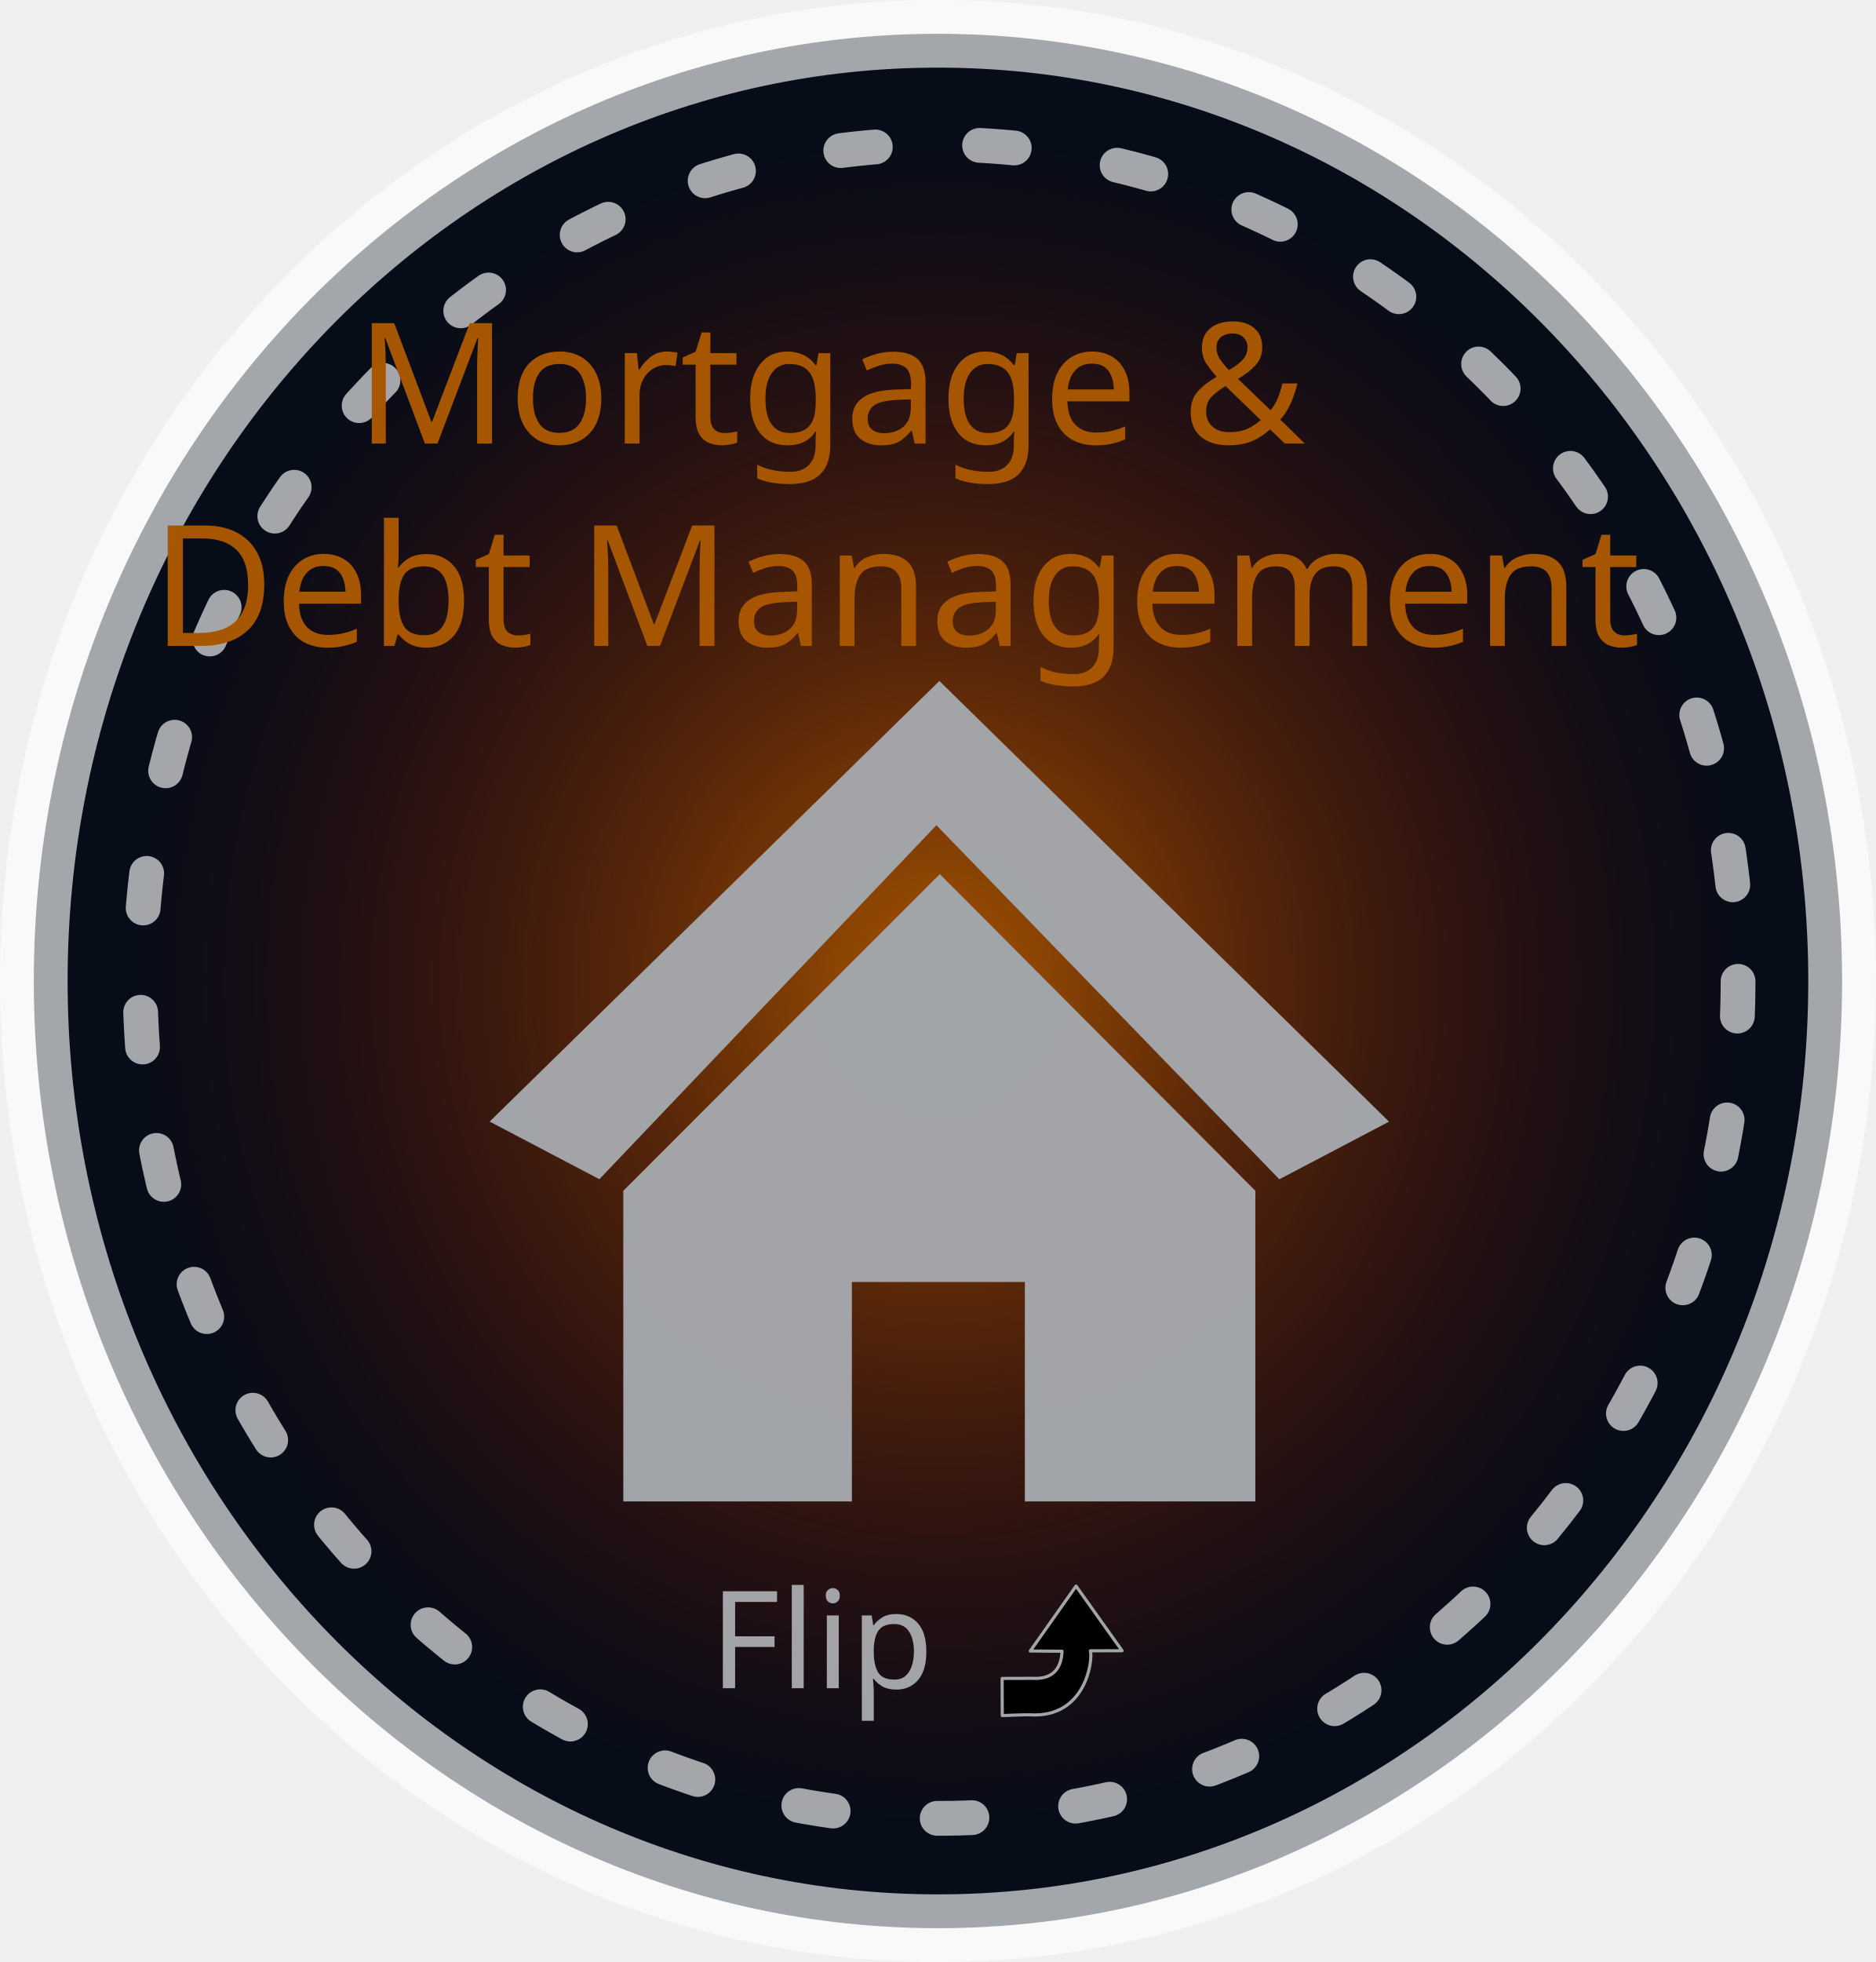
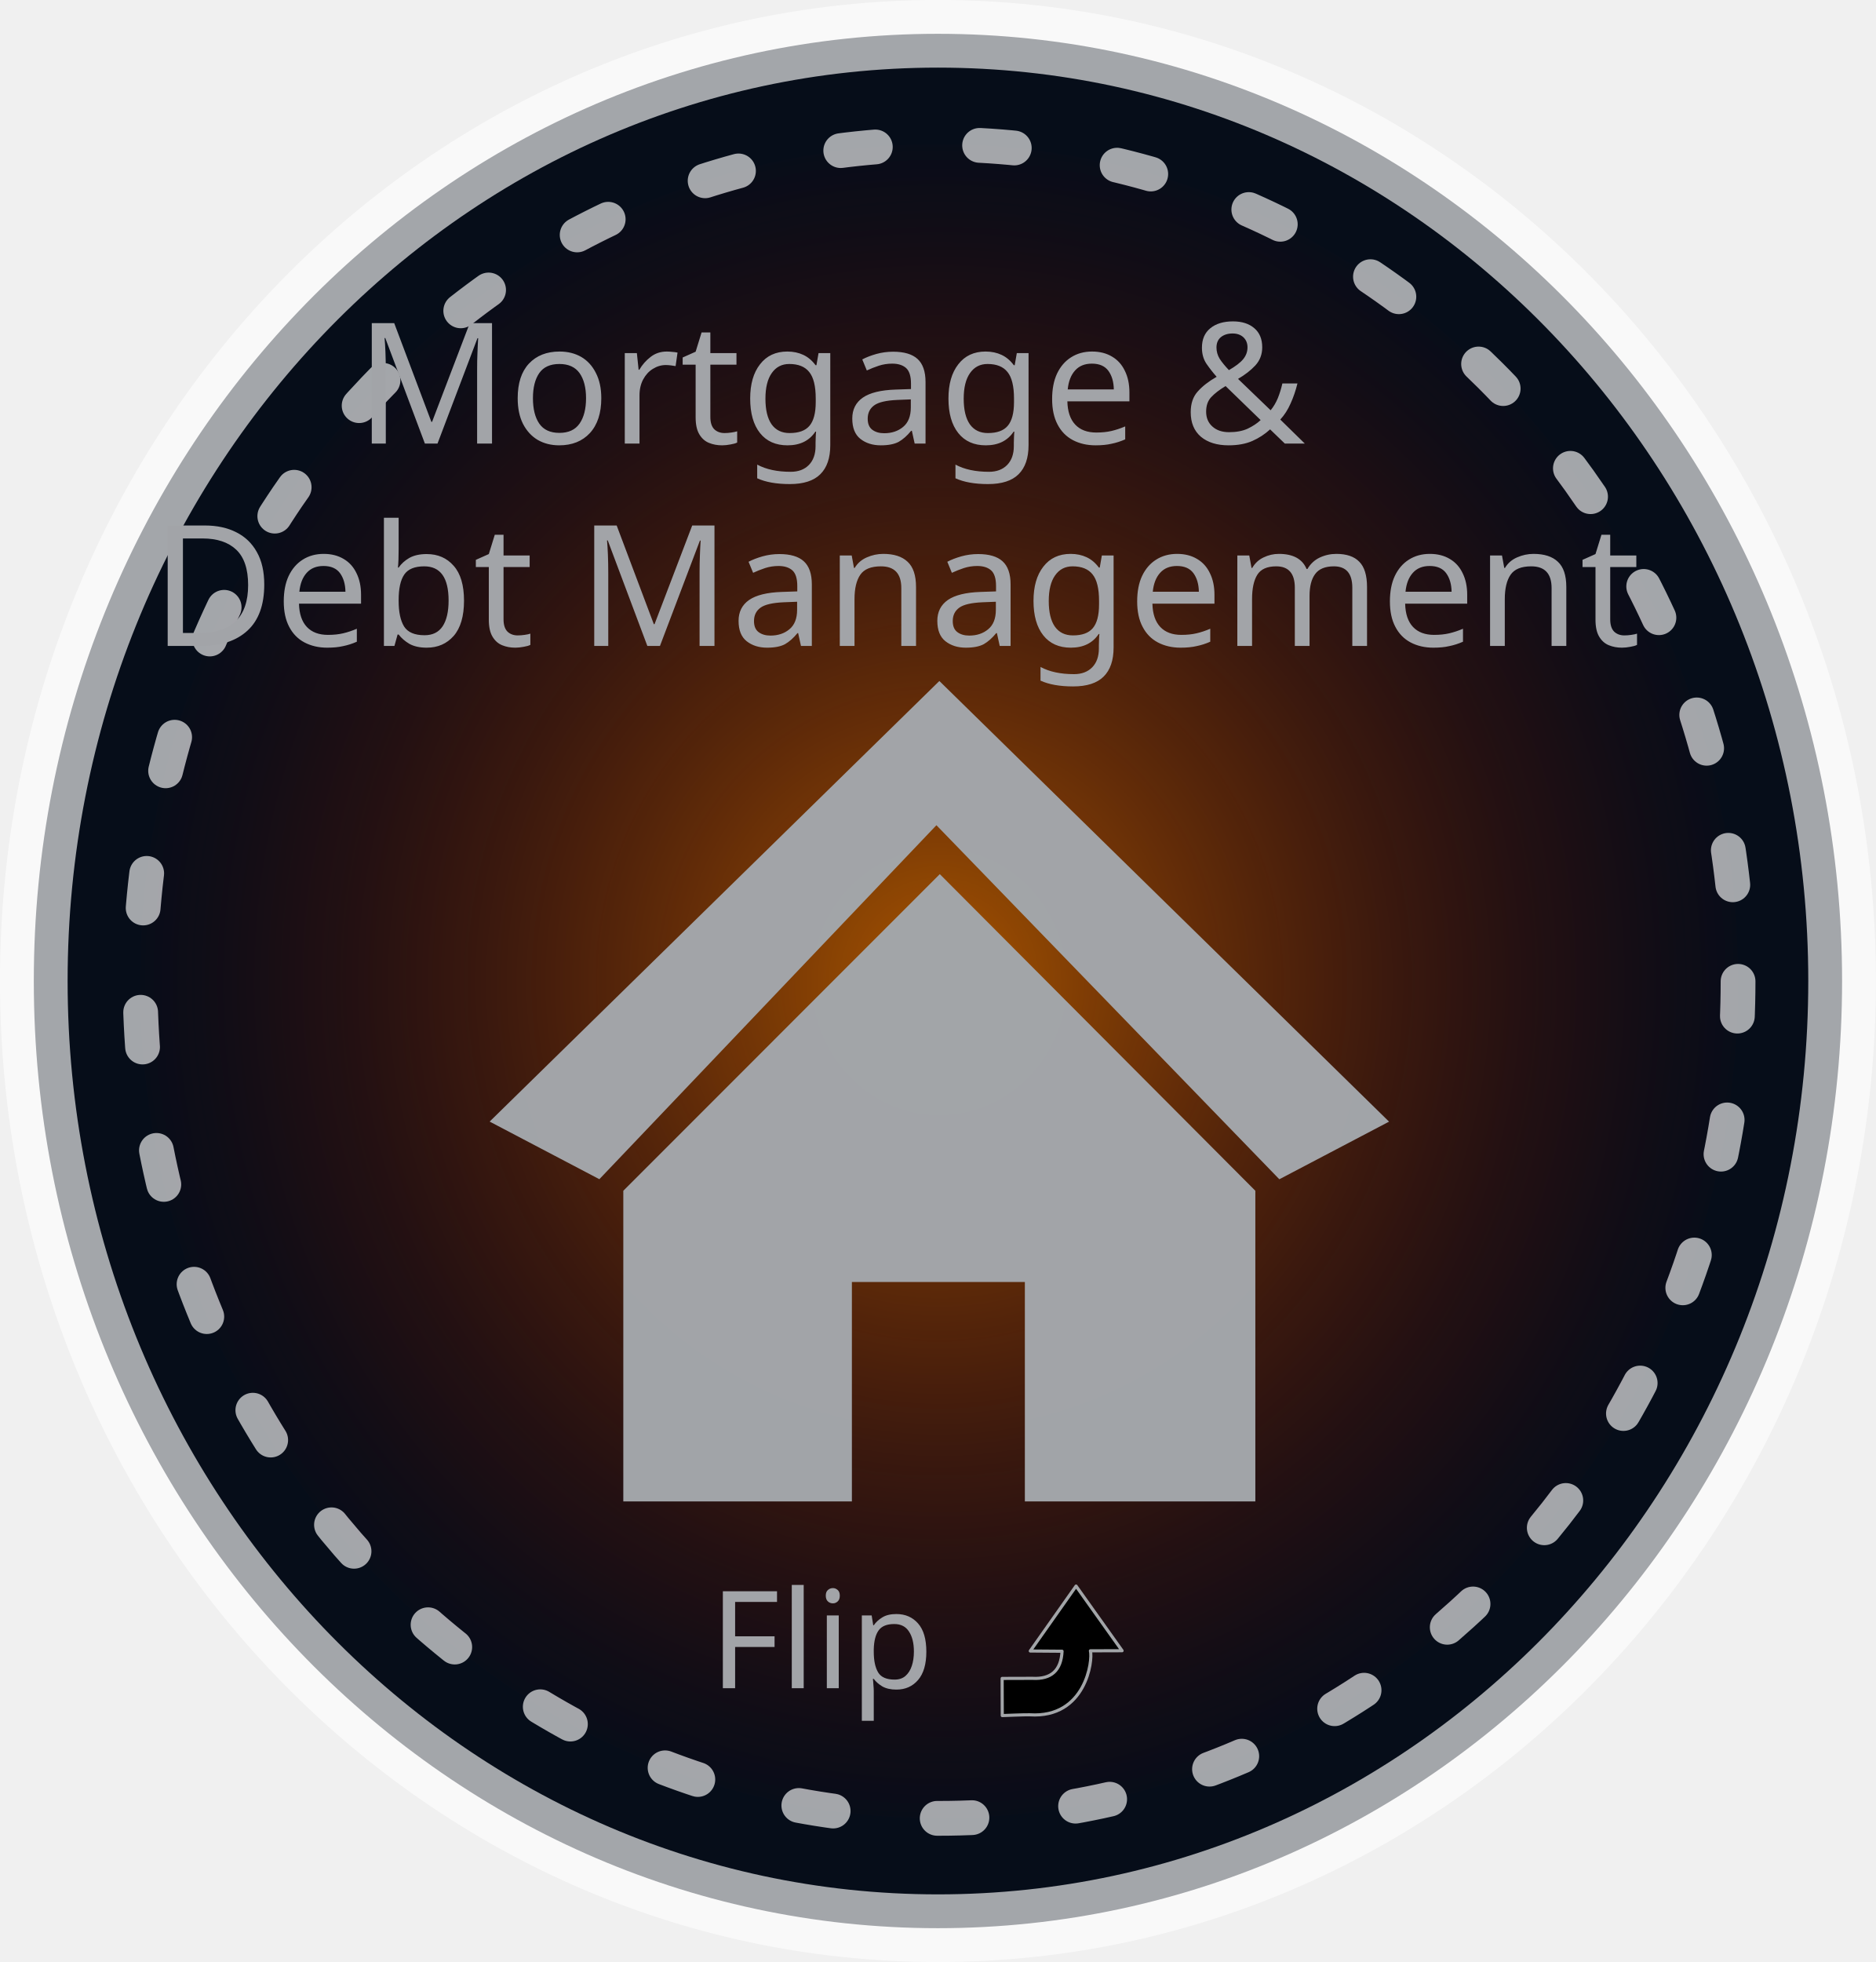
<svg xmlns="http://www.w3.org/2000/svg" xmlns:xlink="http://www.w3.org/1999/xlink" width="167.234mm" height="174.87mm" viewBox="0 0 167.234 174.87" version="1.1" id="svg1" xml:space="preserve">
  <defs id="defs1">
    <linearGradient id="linearGradient1">
      <stop style="stop-color:#a75600;stop-opacity:1;" offset="0" id="stop1" />
      <stop style="stop-color:#5b0202;stop-opacity:0;" offset="1" id="stop2" />
    </linearGradient>
    <radialGradient xlink:href="#linearGradient1" id="radialGradient2" cx="208.788" cy="142.072" fx="208.788" fy="142.072" r="36.208" gradientTransform="matrix(1,0,0,1.046042,0,-6.54121)" gradientUnits="userSpaceOnUse" />
    <style id="style1">.cls-1{fill-rule:evenodd;}</style>
  </defs>
  <g id="g21-1" transform="matrix(2.00937,0,0,2.00937,-335.788,-197.9622)" style="stroke:#ffffff;stroke-opacity:0.63">
    <ellipse style="fill:#010814;fill-opacity:0.976;stroke:#ffffff;stroke-width:3;stroke-linecap:round;stroke-linejoin:round;stroke-dasharray:none;stroke-opacity:0.63" id="path19-8-8" cx="208.725" cy="142.033" rx="40.114" ry="42.014" />
    <ellipse style="fill:url(#radialGradient2);fill-opacity:1;stroke:#ffffff;stroke-width:1.543;stroke-linecap:round;stroke-linejoin:round;stroke-dasharray:1.543, 4.63;stroke-dashoffset:0;stroke-opacity:0.63" id="path19-9" cx="208.776" cy="142.048" rx="35.448" ry="37.127" />
  </g>
  <style type="text/css" id="style1-4">.st0{fill-rule:evenodd;clip-rule:evenodd;}</style>
  <style type="text/css" id="style1-1">.st0{fill-rule:evenodd;clip-rule:evenodd;}</style>
  <path class="st0" d="m 83.744,60.696 -40.092,39.269 9.781,5.135 30.049,-31.55 30.571,31.556 9.781,-5.135 z M 55.568,106.132 v 0 L 83.783,77.91 111.914,106.132 v 0 0 27.687 H 91.366 V 114.263 H 75.946 v 19.556 H 55.568 Z" id="path1" style="fill:#a2a5a9;fill-opacity:0.992;stroke-width:0.653" />
-   <text xml:space="preserve" style="font-style:normal;font-variant:normal;font-weight:normal;font-stretch:normal;font-size:15.03px;line-height:1.2;font-family:'Poiret One';-inkscape-font-specification:'Poiret One';text-align:center;letter-spacing:0px;word-spacing:0px;writing-mode:lr-tb;direction:ltr;text-anchor:middle;fill:#a75600;fill-opacity:0.992;stroke-width:1.08;stroke-linecap:round;stroke-linejoin:round;stroke-dasharray:1.08, 3.241" x="85.748" y="39.535" id="text4">
-     <tspan style="font-style:normal;font-variant:normal;font-weight:normal;font-stretch:normal;font-size:15.03px;font-family:'Poiret One';-inkscape-font-specification:'Poiret One, Normal';font-variant-ligatures:normal;font-variant-caps:normal;font-variant-numeric:normal;font-variant-east-asian:normal;fill:#a75600;fill-opacity:0.992;stroke-width:1.08" x="85.748" y="39.535" id="tspan8">Mortgage &amp; </tspan>
-     <tspan style="font-style:normal;font-variant:normal;font-weight:normal;font-stretch:normal;font-size:15.03px;font-family:'Poiret One';-inkscape-font-specification:'Poiret One, Normal';font-variant-ligatures:normal;font-variant-caps:normal;font-variant-numeric:normal;font-variant-east-asian:normal;fill:#a75600;fill-opacity:0.992;stroke-width:1.08" x="85.748" y="57.57" id="tspan2">Debt Management</tspan>
+   <text xml:space="preserve" style="font-style:normal;font-variant:normal;font-weight:normal;font-stretch:normal;font-size:15.03px;line-height:1.2;font-family:'Poiret One';-inkscape-font-specification:'Poiret One';text-align:center;letter-spacing:0px;word-spacing:0px;writing-mode:lr-tb;direction:ltr;text-anchor:middle;fill:#a2a4a8;fill-opacity:1;stroke-width:1.08;stroke-linecap:round;stroke-linejoin:round;stroke-dasharray:1.08, 3.241" x="85.748" y="39.535" id="text4">
+     <tspan style="font-style:normal;font-variant:normal;font-weight:normal;font-stretch:normal;font-size:15.03px;font-family:'Poiret One';-inkscape-font-specification:'Poiret One, Normal';font-variant-ligatures:normal;font-variant-caps:normal;font-variant-numeric:normal;font-variant-east-asian:normal;fill:#a2a4a8;fill-opacity:1;stroke-width:1.08" x="85.748" y="39.535" id="tspan8">Mortgage &amp; </tspan>
+     <tspan style="font-style:normal;font-variant:normal;font-weight:normal;font-stretch:normal;font-size:15.03px;font-family:'Poiret One';-inkscape-font-specification:'Poiret One, Normal';font-variant-ligatures:normal;font-variant-caps:normal;font-variant-numeric:normal;font-variant-east-asian:normal;fill:#a2a4a8;fill-opacity:1;stroke-width:1.08" x="85.748" y="57.57" id="tspan2">Debt Management</tspan>
  </text>
  <g id="g2" transform="translate(-3.947672,-2.682488)">
    <text xml:space="preserve" style="font-style:normal;font-variant:normal;font-weight:normal;font-stretch:normal;font-size:10.444px;line-height:1.2;font-family:'Poiret One';-inkscape-font-specification:'Poiret One';text-align:center;letter-spacing:0px;word-spacing:0px;writing-mode:lr-tb;direction:ltr;text-anchor:middle;fill:#a2a4a8;fill-opacity:1;stroke:none;stroke-width:1.643;stroke-linecap:round;stroke-linejoin:round;stroke-dasharray:1.643, 4.93;stroke-opacity:1" x="83.455" y="153.148" id="text4-4">
      <tspan id="tspan3-8-5" style="font-style:normal;font-variant:normal;font-weight:normal;font-stretch:normal;font-size:12.11px;font-family:'Poiret One';-inkscape-font-specification:'Poiret One, Normal';font-variant-ligatures:normal;font-variant-caps:normal;font-variant-numeric:normal;font-variant-east-asian:normal;fill:#a2a4a8;fill-opacity:1;stroke:none;stroke-width:1.643;stroke-opacity:1" x="85.574" y="153.148">Flip </tspan>
    </text>
    <path id="path2" style="fill:#000000;fill-opacity:0.992;stroke:#a2a5a8;stroke-width:0.279;stroke-linecap:round;stroke-linejoin:round;stroke-dasharray:none;stroke-opacity:1" d="m 99.879,144.046 -4.081,5.787 2.832,0.022 c -0.08,1.706 -0.963,2.511 -2.648,2.414 l -2.692,0.008 c -0.004,-0.096 0.01,3.312 0.01,3.312 0,0 2.135,-0.089 2.456,-0.069 4.986,0.318 5.633,-4.852 5.402,-5.703 l 2.823,-0.009 z" />
  </g>
</svg>
